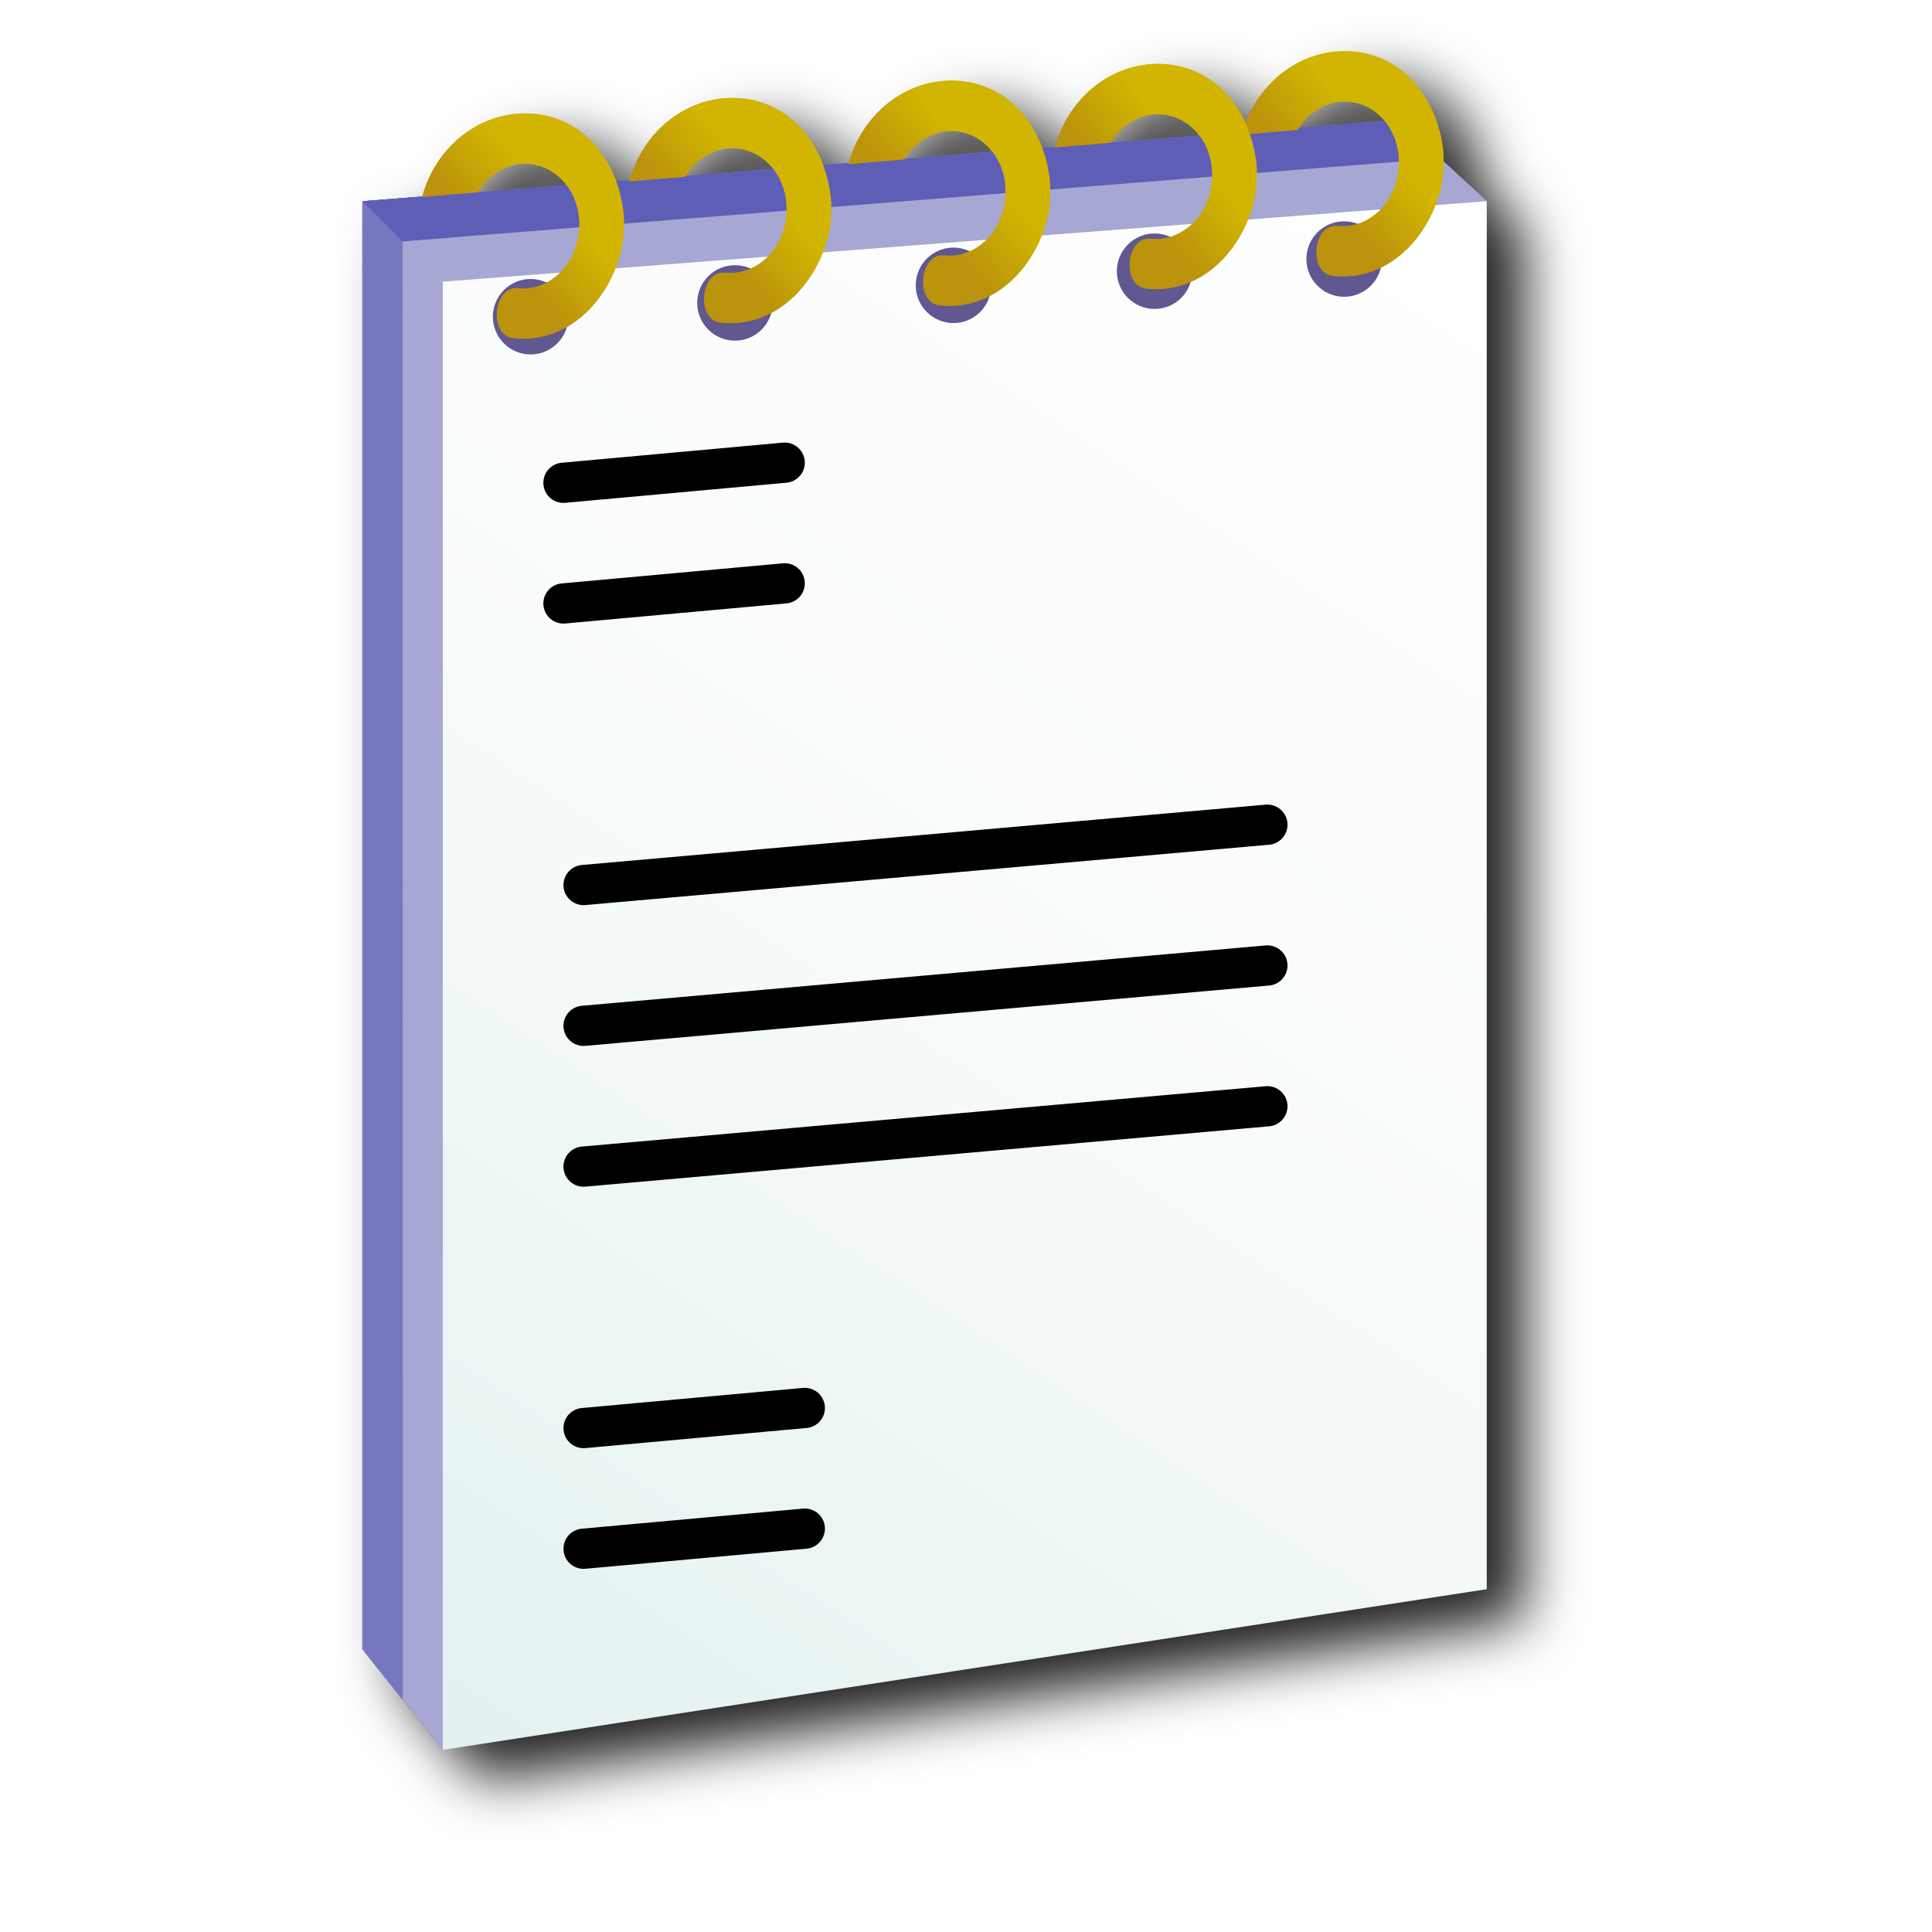
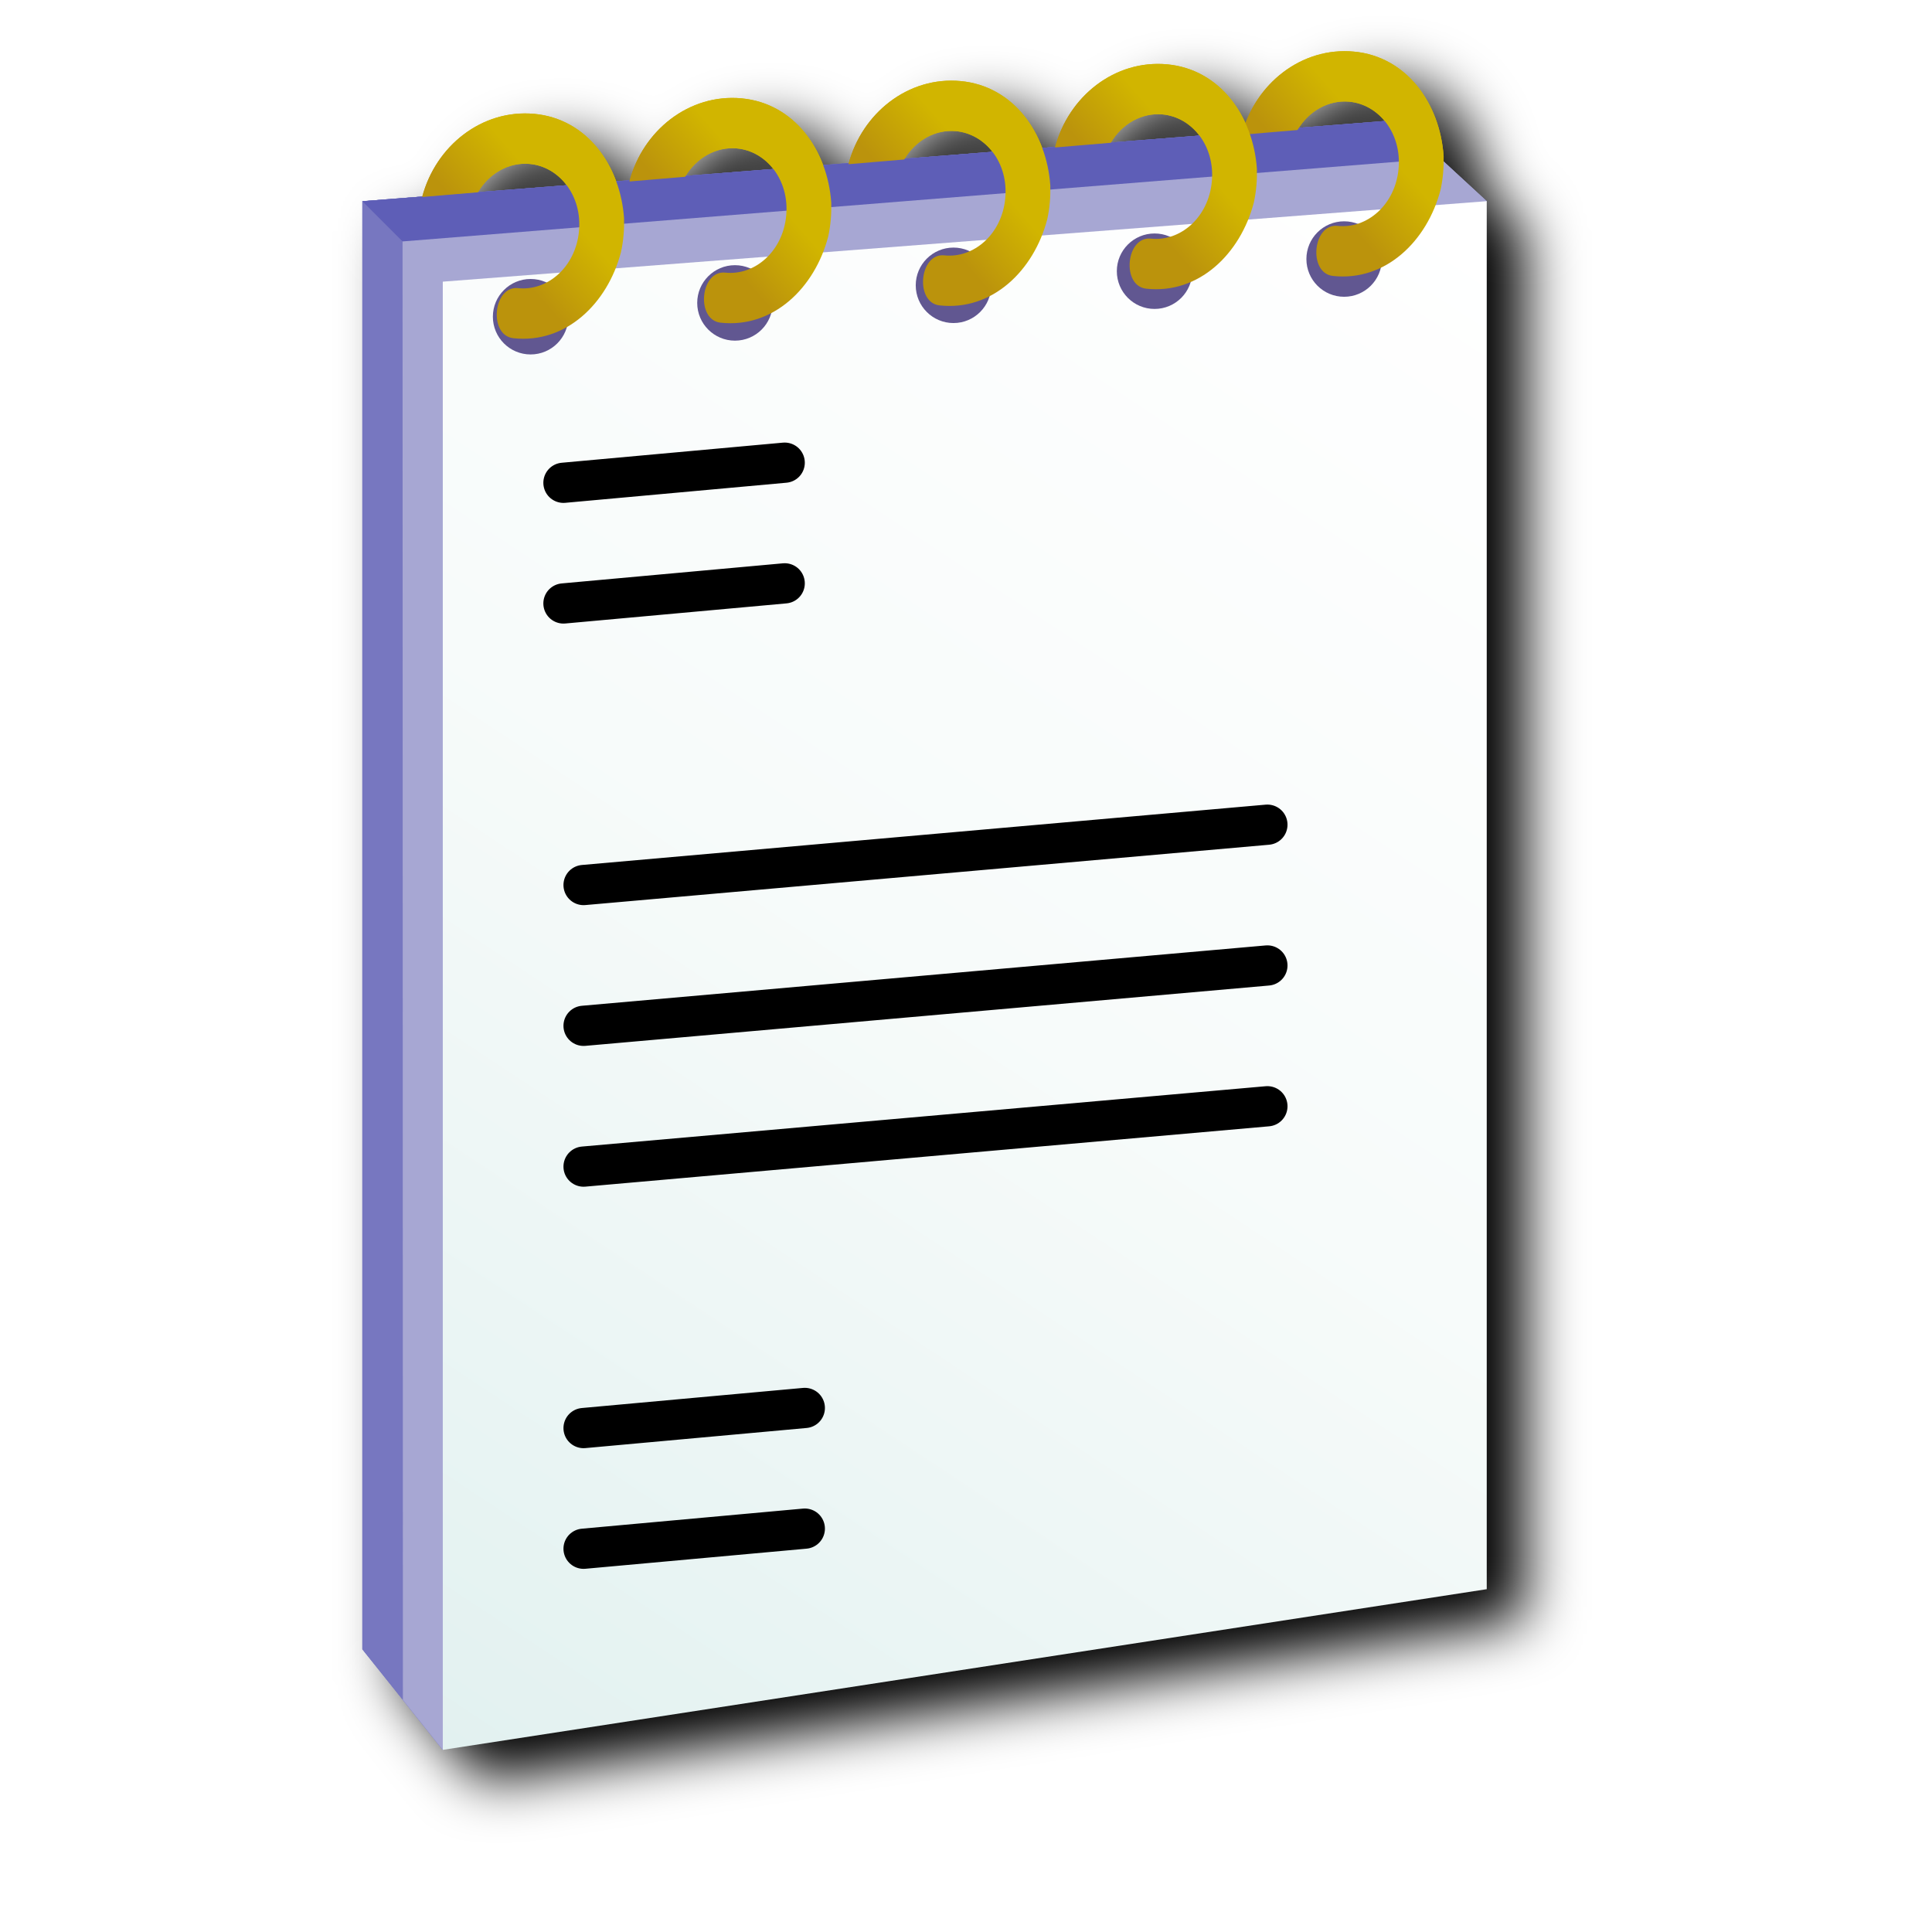
<svg xmlns="http://www.w3.org/2000/svg" xmlns:xlink="http://www.w3.org/1999/xlink" id="svg8" version="1.1" viewBox="0 0 256 256" height="256" width="256">
  <defs id="defs2">
    <linearGradient id="linearGradient3701">
      <stop style="stop-color:#bb930c;stop-opacity:1" offset="0" id="stop3697" />
      <stop style="stop-color:#d1b500;stop-opacity:1" offset="1" id="stop3699" />
    </linearGradient>
    <linearGradient id="linearGradient932">
      <stop id="stop928" offset="0" style="stop-color:#e2f1f0;stop-opacity:1" />
      <stop style="stop-color:#f7fbfa;stop-opacity:1" offset="0.5" id="stop2558" />
      <stop id="stop930" offset="1" style="stop-color:#ffffff;stop-opacity:1" />
    </linearGradient>
    <linearGradient gradientTransform="matrix(5.306284,0.4990396,-0.4990396,5.306284,200.6155,1.51335)" xlink:href="#linearGradient3701" id="linearGradient3457-0" x1="-21.61" y1="8.662" x2="-20.31" y2="7.286" gradientUnits="userSpaceOnUse" />
    <linearGradient gradientUnits="userSpaceOnUse" y2="7.286" x2="-20.31" y1="8.662" x1="-21.61" id="linearGradient3457-0-6" xlink:href="#linearGradient3701" gradientTransform="matrix(5.306284,0.4990396,-0.4990396,5.306284,228.0728,-0.5434449)" />
    <linearGradient gradientUnits="userSpaceOnUse" y2="7.286" x2="-20.31" y1="8.662" x1="-21.61" id="linearGradient3457-0-2" xlink:href="#linearGradient3701" gradientTransform="matrix(5.306284,0.4990396,-0.4990396,5.306284,257.0975,-2.832131)" />
    <linearGradient gradientUnits="userSpaceOnUse" y2="7.286" x2="-20.31" y1="8.662" x1="-21.61" id="linearGradient3457-0-5" xlink:href="#linearGradient3701" gradientTransform="matrix(5.306284,0.4990396,-0.4990396,5.306284,284.4711,-5.049441)" />
    <linearGradient gradientUnits="userSpaceOnUse" y2="7.286" x2="-20.31" y1="8.662" x1="-21.61" id="linearGradient3457-0-0" xlink:href="#linearGradient3701" gradientTransform="matrix(5.306284,0.4990396,-0.4990396,5.306284,309.2124,-6.736234)" />
    <linearGradient y2="4.563" x2="-34.042" y1="43" x1="-59.432" gradientTransform="matrix(5.329982,0,0,5.329982,388.012,2.676827)" gradientUnits="userSpaceOnUse" id="linearGradient3912" xlink:href="#linearGradient932" />
    <linearGradient y2="7.286" x2="-20.31" y1="8.662" x1="-21.61" gradientTransform="matrix(5.306284,0.4990396,-0.4990396,5.306284,200.6155,1.51335)" gradientUnits="userSpaceOnUse" id="linearGradient3914" xlink:href="#linearGradient3701" />
    <linearGradient y2="7.286" x2="-20.31" y1="8.662" x1="-21.61" gradientTransform="matrix(5.306284,0.4990396,-0.4990396,5.306284,228.0728,-0.5434449)" gradientUnits="userSpaceOnUse" id="linearGradient3916" xlink:href="#linearGradient3701" />
    <linearGradient y2="7.286" x2="-20.31" y1="8.662" x1="-21.61" gradientTransform="matrix(5.306284,0.4990396,-0.4990396,5.306284,257.0975,-2.832131)" gradientUnits="userSpaceOnUse" id="linearGradient3918" xlink:href="#linearGradient3701" />
    <linearGradient y2="7.286" x2="-20.31" y1="8.662" x1="-21.61" gradientTransform="matrix(5.306284,0.4990396,-0.4990396,5.306284,309.2124,-6.736234)" gradientUnits="userSpaceOnUse" id="linearGradient3920" xlink:href="#linearGradient3701" />
    <linearGradient y2="7.286" x2="-20.31" y1="8.662" x1="-21.61" gradientTransform="matrix(5.306284,0.4990396,-0.4990396,5.306284,284.4711,-5.049441)" gradientUnits="userSpaceOnUse" id="linearGradient3922" xlink:href="#linearGradient3701" />
    <filter height="1.08" y="-0.04" width="1.121" x="-0.06" id="filter5139" style="color-interpolation-filters:sRGB">
      <feGaussianBlur id="feGaussianBlur5141" stdDeviation="3.741" />
    </filter>
  </defs>
  <g transform="translate(-12.56771)" id="layer1">
-     <path d="m 195.689,10.781 c -5.564,0.021 -10.431,3.561 -12.717,8.631 -0.135,0.298 -0.251,0.608 -0.367,0.916 -0.019,-0.043 -0.035,-0.088 -0.055,-0.131 -1.931,-4.145 -5.517,-7.219 -10.309,-7.67 -6.938,-0.652 -13.041,4.215 -14.85,10.934 l -1.723,0.135 c -0.003,-0.008 -0.005,-0.017 -0.008,-0.025 -1.774,-4.721 -5.566,-8.335 -10.793,-8.826 -3.918,-0.368 -7.572,1.024 -10.336,3.516 -0.307,0.277 -0.602,0.566 -0.887,0.869 -1.671,1.781 -2.929,4.005 -3.607,6.479 l -3.396,0.266 c -0.002,-0.004 -0.002,-0.009 -0.004,-0.014 -1.774,-4.721 -5.566,-8.335 -10.793,-8.826 -6.908,-0.65 -12.989,4.175 -14.826,10.85 l -0.77,0.061 -0.559,0.043 -0.475,0.037 C 97.46,23.251 93.653,19.585 88.386,19.09 81.443,18.437 75.334,23.312 73.531,30.039 l -7.951,0.623 V 222.541 L 76.24,235.865 214.568,214.576 V 30.656 l -5.713,-5.266 c 0.002,-0.236 0.007,-0.472 0.002,-0.709 -0.484,-6.98 -4.903,-13.186 -11.873,-13.842 -0.435,-0.041 -0.867,-0.06 -1.295,-0.059 z m -0.348,6.676 c 0.337,-0.021 0.677,-0.017 1.02,0.016 1.845,0.173 3.493,1.122 4.68,2.564 l -4.838,0.379 -4.18,0.328 -2.326,0.184 c 0.132,-0.203 0.26,-0.412 0.406,-0.6 0.22,-0.282 0.457,-0.546 0.707,-0.791 1.25,-1.227 2.846,-1.976 4.531,-2.08 z m -24.742,1.688 c 0.337,-0.021 0.677,-0.017 1.02,0.016 1.947,0.183 3.68,1.223 4.877,2.803 l -0.9,0.07 -1.199,0.094 -9.621,0.754 c 0.181,-0.304 0.376,-0.593 0.588,-0.865 1.322,-1.694 3.214,-2.746 5.236,-2.871 z m -27.373,2.217 c 0.337,-0.021 0.677,-0.017 1.02,0.016 1.711,0.161 3.258,0.983 4.42,2.252 0.141,0.154 0.273,0.318 0.402,0.484 l -7.973,0.625 -2.992,0.236 -0.654,0.051 c 0.168,-0.275 0.345,-0.544 0.539,-0.793 1.322,-1.694 3.216,-2.746 5.238,-2.871 z m -29.025,2.289 c 0.337,-0.021 0.677,-0.017 1.02,0.016 1.914,0.18 3.62,1.19 4.814,2.725 l -11.6,0.91 c 1.313,-2.143 3.452,-3.508 5.766,-3.65 z m -27.457,2.057 c 0.337,-0.021 0.677,-0.017 1.02,0.016 1.953,0.184 3.691,1.229 4.889,2.816 l -0.83,0.064 -2.223,0.174 -8.691,0.682 c 0.183,-0.31 0.382,-0.604 0.598,-0.881 1.322,-1.694 3.216,-2.746 5.238,-2.871 z" style="fill:#212121;fill-opacity:1;stroke:none;stroke-width:5.33px;stroke-linecap:butt;stroke-linejoin:miter;stroke-opacity:1;filter:url(#filter5139)" id="path4940" />
+     <path d="m 195.689,10.781 c -5.564,0.021 -10.431,3.561 -12.717,8.631 -0.135,0.298 -0.251,0.608 -0.367,0.916 -0.019,-0.043 -0.035,-0.088 -0.055,-0.131 -1.931,-4.145 -5.517,-7.219 -10.309,-7.67 -6.938,-0.652 -13.041,4.215 -14.85,10.934 l -1.723,0.135 c -0.003,-0.008 -0.005,-0.017 -0.008,-0.025 -1.774,-4.721 -5.566,-8.335 -10.793,-8.826 -3.918,-0.368 -7.572,1.024 -10.336,3.516 -0.307,0.277 -0.602,0.566 -0.887,0.869 -1.671,1.781 -2.929,4.005 -3.607,6.479 l -3.396,0.266 c -0.002,-0.004 -0.002,-0.009 -0.004,-0.014 -1.774,-4.721 -5.566,-8.335 -10.793,-8.826 -6.908,-0.65 -12.989,4.175 -14.826,10.85 l -0.77,0.061 -0.559,0.043 -0.475,0.037 C 97.46,23.251 93.653,19.585 88.386,19.09 81.443,18.437 75.334,23.312 73.531,30.039 l -7.951,0.623 V 222.541 L 76.24,235.865 214.568,214.576 V 30.656 l -5.713,-5.266 c 0.002,-0.236 0.007,-0.472 0.002,-0.709 -0.484,-6.98 -4.903,-13.186 -11.873,-13.842 -0.435,-0.041 -0.867,-0.06 -1.295,-0.059 z m -0.348,6.676 c 0.337,-0.021 0.677,-0.017 1.02,0.016 1.845,0.173 3.493,1.122 4.68,2.564 l -4.838,0.379 -4.18,0.328 -2.326,0.184 c 0.132,-0.203 0.26,-0.412 0.406,-0.6 0.22,-0.282 0.457,-0.546 0.707,-0.791 1.25,-1.227 2.846,-1.976 4.531,-2.08 z m -24.742,1.688 c 0.337,-0.021 0.677,-0.017 1.02,0.016 1.947,0.183 3.68,1.223 4.877,2.803 l -0.9,0.07 -1.199,0.094 -9.621,0.754 c 0.181,-0.304 0.376,-0.593 0.588,-0.865 1.322,-1.694 3.214,-2.746 5.236,-2.871 z m -27.373,2.217 c 0.337,-0.021 0.677,-0.017 1.02,0.016 1.711,0.161 3.258,0.983 4.42,2.252 0.141,0.154 0.273,0.318 0.402,0.484 l -7.973,0.625 -2.992,0.236 -0.654,0.051 c 0.168,-0.275 0.345,-0.544 0.539,-0.793 1.322,-1.694 3.216,-2.746 5.238,-2.871 z m -29.025,2.289 c 0.337,-0.021 0.677,-0.017 1.02,0.016 1.914,0.18 3.62,1.19 4.814,2.725 l -11.6,0.91 c 1.313,-2.143 3.452,-3.508 5.766,-3.65 z m -27.457,2.057 c 0.337,-0.021 0.677,-0.017 1.02,0.016 1.953,0.184 3.691,1.229 4.889,2.816 l -0.83,0.064 -2.223,0.174 -8.691,0.682 c 0.183,-0.31 0.382,-0.604 0.598,-0.881 1.322,-1.694 3.216,-2.746 5.238,-2.871 z" style="fill:#000000;fill-opacity:1;stroke:none;stroke-width:5.33px;stroke-linecap:butt;stroke-linejoin:miter;stroke-opacity:1;filter:url(#filter5139)" id="path4940" />
    <g id="g4015">
      <g id="g3563">
        <path style="fill:#7777c0;fill-opacity:1;stroke:none;stroke-width:5.33px;stroke-linecap:butt;stroke-linejoin:miter;stroke-opacity:1" d="M 60.579,218.541 V 26.662 L 196.494,16.002 207.153,26.662 71.239,231.866 Z" id="path938-9" />
        <path id="path3068" d="M 71.239,37.322 60.579,26.662 196.494,16.002 l 13.074,10.654 z" style="fill:#5e5eb7;fill-opacity:1;stroke:none;stroke-width:5.33px;stroke-linecap:butt;stroke-linejoin:miter;stroke-opacity:1" />
        <path style="fill:#a7a7d3;fill-opacity:1;stroke:none;stroke-width:5.33px;stroke-linecap:butt;stroke-linejoin:miter;stroke-opacity:1" d="m 71.239,231.866 -5.287,-6.618 -0.043,-193.257 137.495,-11.016 6.164,5.681" id="path936-6" />
        <g id="g1047-9" transform="matrix(5.329982,0,0,5.329982,441.3118,0.01183605)">
          <g id="g1036-3">
            <path style="fill:none;stroke:#000000;stroke-width:1px;stroke-linecap:round;stroke-linejoin:miter;stroke-opacity:1" d="m -66.432,12 5.5,-0.5" id="path975-8" />
            <path style="fill:#aeb2b1;fill-opacity:1;stroke:#000000;stroke-width:1px;stroke-linecap:round;stroke-linejoin:round;stroke-opacity:1" d="m -66.432,15 5.5,-0.5" id="path977-0" />
            <path style="fill:none;stroke:#000000;stroke-width:1px;stroke-linecap:round;stroke-linejoin:round;stroke-opacity:1" d="m -65.932,22 17,-1.5" id="path979-5" />
            <path id="path979-3-6" d="M -65.932,25.5 -48.932,24" style="fill:none;stroke:#000000;stroke-width:1px;stroke-linecap:round;stroke-linejoin:round;stroke-opacity:1" />
            <path style="fill:none;stroke:#000000;stroke-width:1px;stroke-linecap:round;stroke-linejoin:round;stroke-opacity:1" d="m -65.932,29 17,-1.5" id="path979-3-5-6" />
            <path id="path975-6-4" d="m -65.932,35.5 5.5,-0.5" style="fill:none;stroke:#000000;stroke-width:1px;stroke-linecap:round;stroke-linejoin:miter;stroke-opacity:1" />
            <path id="path977-2-0" d="m -65.932,38.5 5.5,-0.5" style="fill:#aeb2b1;fill-opacity:1;stroke:#000000;stroke-width:1px;stroke-linecap:round;stroke-linejoin:round;stroke-opacity:1" />
          </g>
        </g>
        <circle style="fill:#615791;fill-opacity:1;fill-rule:evenodd;stroke:none;stroke-width:6.828;stroke-linecap:round;stroke-linejoin:round" id="path1049-0" cx="82.876" cy="41.966" r="5" />
        <circle r="5" cy="40.138" cx="109.952" id="path1049-9-4" style="fill:#615791;fill-opacity:1;fill-rule:evenodd;stroke:none;stroke-width:6.828;stroke-linecap:round;stroke-linejoin:round" />
        <circle r="5" cy="37.806" cx="138.908" id="path1049-1-6" style="fill:#615791;fill-opacity:1;fill-rule:evenodd;stroke:none;stroke-width:6.828;stroke-linecap:round;stroke-linejoin:round" />
        <circle r="5" cy="35.936" cx="165.553" id="path1049-2-2" style="fill:#615791;fill-opacity:1;fill-rule:evenodd;stroke:none;stroke-width:6.828;stroke-linecap:round;stroke-linejoin:round" />
        <circle r="5" cy="34.324" cx="190.672" id="path1049-7-6" style="fill:#615791;fill-opacity:1;fill-rule:evenodd;stroke:none;stroke-width:6.828;stroke-linecap:round;stroke-linejoin:round" />
        <path style="color:#000000;font-style:normal;font-variant:normal;font-weight:normal;font-stretch:normal;font-size:medium;line-height:normal;font-family:sans-serif;font-variant-ligatures:normal;font-variant-position:normal;font-variant-caps:normal;font-variant-numeric:normal;font-variant-alternates:normal;font-variant-east-asian:normal;font-feature-settings:normal;font-variation-settings:normal;text-indent:0;text-align:start;text-decoration:none;text-decoration-line:none;text-decoration-style:solid;text-decoration-color:#000000;letter-spacing:normal;word-spacing:normal;text-transform:none;writing-mode:lr-tb;direction:ltr;text-orientation:mixed;dominant-baseline:auto;baseline-shift:baseline;text-anchor:start;white-space:normal;shape-padding:0;shape-margin:0;inline-size:0;clip-rule:nonzero;display:inline;overflow:visible;visibility:visible;opacity:1;isolation:auto;mix-blend-mode:normal;color-interpolation:sRGB;color-interpolation-filters:linearRGB;solid-color:#000000;solid-opacity:1;vector-effect:none;fill:url(#linearGradient3457-0);fill-opacity:1;fill-rule:evenodd;stroke:none;stroke-width:6.662;stroke-linecap:round;stroke-linejoin:round;stroke-miterlimit:4;stroke-dasharray:none;stroke-dashoffset:0;stroke-opacity:1;color-rendering:auto;image-rendering:auto;shape-rendering:auto;text-rendering:auto;enable-background:accumulate;stop-color:#000000;stop-opacity:1" d="m 80.592,44.814 c 6.967,0.766 12.489,-4.624 14.257,-11.404 0.331,-1.505 0.445,-2.981 0.41,-4.478 C 94.775,21.951 90.357,15.746 83.387,15.09 76.421,14.435 70.291,19.343 68.51,26.103 l 7.385,-0.626 c 1.491,-2.532 4.132,-4.012 6.868,-3.754 3.911,0.368 6.967,4.184 6.522,8.915 -0.445,4.731 -4.164,7.954 -8.07,7.543 -3.318,-0.349 -3.946,6.268 -0.624,6.633 z" id="path3449-9" />
        <path id="path3449-9-4" d="m 108.049,42.757 c 6.967,0.766 12.489,-4.624 14.257,-11.404 0.331,-1.505 0.445,-2.981 0.41,-4.478 -0.484,-6.98 -4.903,-13.185 -11.872,-13.841 -6.966,-0.655 -13.095,4.252 -14.876,11.013 l 7.385,-0.626 c 1.491,-2.532 4.132,-4.012 6.868,-3.754 3.911,0.368 6.967,4.184 6.522,8.915 -0.445,4.731 -4.164,7.954 -8.07,7.543 -3.318,-0.349 -3.946,6.268 -0.624,6.633 z" style="color:#000000;font-style:normal;font-variant:normal;font-weight:normal;font-stretch:normal;font-size:medium;line-height:normal;font-family:sans-serif;font-variant-ligatures:normal;font-variant-position:normal;font-variant-caps:normal;font-variant-numeric:normal;font-variant-alternates:normal;font-variant-east-asian:normal;font-feature-settings:normal;font-variation-settings:normal;text-indent:0;text-align:start;text-decoration:none;text-decoration-line:none;text-decoration-style:solid;text-decoration-color:#000000;letter-spacing:normal;word-spacing:normal;text-transform:none;writing-mode:lr-tb;direction:ltr;text-orientation:mixed;dominant-baseline:auto;baseline-shift:baseline;text-anchor:start;white-space:normal;shape-padding:0;shape-margin:0;inline-size:0;clip-rule:nonzero;display:inline;overflow:visible;visibility:visible;opacity:1;isolation:auto;mix-blend-mode:normal;color-interpolation:sRGB;color-interpolation-filters:linearRGB;solid-color:#000000;solid-opacity:1;vector-effect:none;fill:url(#linearGradient3457-0-6);fill-opacity:1;fill-rule:evenodd;stroke:none;stroke-width:6.662;stroke-linecap:round;stroke-linejoin:round;stroke-miterlimit:4;stroke-dasharray:none;stroke-dashoffset:0;stroke-opacity:1;color-rendering:auto;image-rendering:auto;shape-rendering:auto;text-rendering:auto;enable-background:accumulate;stop-color:#000000;stop-opacity:1" />
        <path id="path3449-9-0" d="m 137.074,40.468 c 6.967,0.766 12.489,-4.624 14.257,-11.404 0.331,-1.505 0.445,-2.981 0.41,-4.478 -0.484,-6.98 -4.903,-13.185 -11.872,-13.841 -6.966,-0.655 -13.095,4.252 -14.876,11.013 l 7.385,-0.626 c 1.491,-2.532 4.132,-4.012 6.868,-3.754 3.911,0.368 6.967,4.184 6.522,8.915 -0.445,4.731 -4.164,7.954 -8.07,7.543 -3.318,-0.349 -3.946,6.268 -0.624,6.633 z" style="color:#000000;font-style:normal;font-variant:normal;font-weight:normal;font-stretch:normal;font-size:medium;line-height:normal;font-family:sans-serif;font-variant-ligatures:normal;font-variant-position:normal;font-variant-caps:normal;font-variant-numeric:normal;font-variant-alternates:normal;font-variant-east-asian:normal;font-feature-settings:normal;font-variation-settings:normal;text-indent:0;text-align:start;text-decoration:none;text-decoration-line:none;text-decoration-style:solid;text-decoration-color:#000000;letter-spacing:normal;word-spacing:normal;text-transform:none;writing-mode:lr-tb;direction:ltr;text-orientation:mixed;dominant-baseline:auto;baseline-shift:baseline;text-anchor:start;white-space:normal;shape-padding:0;shape-margin:0;inline-size:0;clip-rule:nonzero;display:inline;overflow:visible;visibility:visible;opacity:1;isolation:auto;mix-blend-mode:normal;color-interpolation:sRGB;color-interpolation-filters:linearRGB;solid-color:#000000;solid-opacity:1;vector-effect:none;fill:url(#linearGradient3457-0-2);fill-opacity:1;fill-rule:evenodd;stroke:none;stroke-width:6.662;stroke-linecap:round;stroke-linejoin:round;stroke-miterlimit:4;stroke-dasharray:none;stroke-dashoffset:0;stroke-opacity:1;color-rendering:auto;image-rendering:auto;shape-rendering:auto;text-rendering:auto;enable-background:accumulate;stop-color:#000000;stop-opacity:1" />
        <path id="path3449-9-3" d="m 189.189,36.564 c 6.967,0.766 12.489,-4.624 14.257,-11.404 0.331,-1.505 0.445,-2.981 0.41,-4.478 C 203.372,13.701 198.953,7.496 191.984,6.841 185.018,6.185 178.888,11.093 177.107,17.854 l 7.385,-0.626 c 1.491,-2.532 4.132,-4.012 6.868,-3.754 3.911,0.368 6.967,4.184 6.522,8.915 -0.445,4.731 -4.164,7.954 -8.07,7.543 -3.318,-0.349 -3.946,6.268 -0.624,6.633 z" style="color:#000000;font-style:normal;font-variant:normal;font-weight:normal;font-stretch:normal;font-size:medium;line-height:normal;font-family:sans-serif;font-variant-ligatures:normal;font-variant-position:normal;font-variant-caps:normal;font-variant-numeric:normal;font-variant-alternates:normal;font-variant-east-asian:normal;font-feature-settings:normal;font-variation-settings:normal;text-indent:0;text-align:start;text-decoration:none;text-decoration-line:none;text-decoration-style:solid;text-decoration-color:#000000;letter-spacing:normal;word-spacing:normal;text-transform:none;writing-mode:lr-tb;direction:ltr;text-orientation:mixed;dominant-baseline:auto;baseline-shift:baseline;text-anchor:start;white-space:normal;shape-padding:0;shape-margin:0;inline-size:0;clip-rule:nonzero;display:inline;overflow:visible;visibility:visible;opacity:1;isolation:auto;mix-blend-mode:normal;color-interpolation:sRGB;color-interpolation-filters:linearRGB;solid-color:#000000;solid-opacity:1;vector-effect:none;fill:url(#linearGradient3457-0-0);fill-opacity:1;fill-rule:evenodd;stroke:none;stroke-width:6.662;stroke-linecap:round;stroke-linejoin:round;stroke-miterlimit:4;stroke-dasharray:none;stroke-dashoffset:0;stroke-opacity:1;color-rendering:auto;image-rendering:auto;shape-rendering:auto;text-rendering:auto;enable-background:accumulate;stop-color:#000000;stop-opacity:1" />
        <path id="path3449-9-9" d="m 164.447,38.251 c 6.967,0.766 12.489,-4.624 14.257,-11.404 0.331,-1.505 0.445,-2.981 0.41,-4.478 C 178.631,15.388 174.212,9.183 167.242,8.527 160.277,7.872 154.147,12.78 152.366,19.541 l 7.385,-0.626 c 1.491,-2.532 4.132,-4.012 6.868,-3.754 3.911,0.368 6.967,4.184 6.522,8.915 -0.445,4.731 -4.164,7.954 -8.07,7.543 -3.318,-0.349 -3.946,6.268 -0.624,6.633 z" style="color:#000000;font-style:normal;font-variant:normal;font-weight:normal;font-stretch:normal;font-size:medium;line-height:normal;font-family:sans-serif;font-variant-ligatures:normal;font-variant-position:normal;font-variant-caps:normal;font-variant-numeric:normal;font-variant-alternates:normal;font-variant-east-asian:normal;font-feature-settings:normal;font-variation-settings:normal;text-indent:0;text-align:start;text-decoration:none;text-decoration-line:none;text-decoration-style:solid;text-decoration-color:#000000;letter-spacing:normal;word-spacing:normal;text-transform:none;writing-mode:lr-tb;direction:ltr;text-orientation:mixed;dominant-baseline:auto;baseline-shift:baseline;text-anchor:start;white-space:normal;shape-padding:0;shape-margin:0;inline-size:0;clip-rule:nonzero;display:inline;overflow:visible;visibility:visible;opacity:1;isolation:auto;mix-blend-mode:normal;color-interpolation:sRGB;color-interpolation-filters:linearRGB;solid-color:#000000;solid-opacity:1;vector-effect:none;fill:url(#linearGradient3457-0-5);fill-opacity:1;fill-rule:evenodd;stroke:none;stroke-width:6.662;stroke-linecap:round;stroke-linejoin:round;stroke-miterlimit:4;stroke-dasharray:none;stroke-dashoffset:0;stroke-opacity:1;color-rendering:auto;image-rendering:auto;shape-rendering:auto;text-rendering:auto;enable-background:accumulate;stop-color:#000000;stop-opacity:1" />
      </g>
      <path style="fill:#7777c0;fill-opacity:1;stroke:none;stroke-width:5.33px;stroke-linecap:butt;stroke-linejoin:miter;stroke-opacity:1" d="M 60.579,218.541 V 26.662 L 196.494,16.002 207.153,26.662 71.239,231.866 Z" id="path3864" />
      <path id="path3866" d="M 71.239,37.322 60.579,26.662 196.494,16.002 l 13.074,10.654 z" style="fill:#5e5eb7;fill-opacity:1;stroke:none;stroke-width:5.33px;stroke-linecap:butt;stroke-linejoin:miter;stroke-opacity:1" />
      <path style="fill:#a7a7d3;fill-opacity:1;stroke:none;stroke-width:5.33px;stroke-linecap:butt;stroke-linejoin:miter;stroke-opacity:1" d="m 71.239,231.866 -5.287,-6.618 -0.043,-193.257 137.495,-11.016 6.164,5.681" id="path3868" />
      <path style="fill:url(#linearGradient3912);fill-opacity:1;stroke:none;stroke-width:5.33px;stroke-linecap:butt;stroke-linejoin:miter;stroke-opacity:1" d="M 71.239,37.322 V 231.866 L 209.568,210.576 V 26.656 Z" id="path3870" />
      <path style="fill:none;stroke:#000000;stroke-width:5.33px;stroke-linecap:round;stroke-linejoin:miter;stroke-opacity:1" d="M 87.229,63.972 116.544,61.307" id="path3872" />
      <path style="fill:#aeb2b1;fill-opacity:1;stroke:#000000;stroke-width:5.33px;stroke-linecap:round;stroke-linejoin:round;stroke-opacity:1" d="M 87.229,79.962 116.544,77.297" id="path3874" />
      <path style="fill:none;stroke:#000000;stroke-width:5.33px;stroke-linecap:round;stroke-linejoin:round;stroke-opacity:1" d="m 89.894,117.271 90.61,-7.995" id="path3876" />
      <path id="path3878" d="m 89.894,135.926 90.61,-7.995" style="fill:none;stroke:#000000;stroke-width:5.33px;stroke-linecap:round;stroke-linejoin:round;stroke-opacity:1" />
      <path style="fill:none;stroke:#000000;stroke-width:5.33px;stroke-linecap:round;stroke-linejoin:round;stroke-opacity:1" d="m 89.894,154.581 90.61,-7.995" id="path3880" />
      <path id="path3882" d="M 89.894,189.226 119.209,186.561" style="fill:none;stroke:#000000;stroke-width:5.33px;stroke-linecap:round;stroke-linejoin:miter;stroke-opacity:1" />
      <path id="path3884" d="m 89.894,205.216 29.315,-2.665" style="fill:#aeb2b1;fill-opacity:1;stroke:#000000;stroke-width:5.33px;stroke-linecap:round;stroke-linejoin:round;stroke-opacity:1" />
      <path id="circle3890" style="fill:#615791;fill-opacity:1;fill-rule:evenodd;stroke:none;stroke-width:6.828;stroke-linecap:round;stroke-linejoin:round" d="m 87.876,41.966 a 5,5 0 0 1 -5,5 5,5 0 0 1 -5,-5 5,5 0 0 1 5,-5 5,5 0 0 1 5,5" />
      <path id="circle3892" style="fill:#615791;fill-opacity:1;fill-rule:evenodd;stroke:none;stroke-width:6.828;stroke-linecap:round;stroke-linejoin:round" d="m 114.952,40.138 a 5,5 0 0 1 -5,5 5,5 0 0 1 -5,-5 5,5 0 0 1 5,-5 5,5 0 0 1 5,5" />
      <path id="circle3894" style="fill:#615791;fill-opacity:1;fill-rule:evenodd;stroke:none;stroke-width:6.828;stroke-linecap:round;stroke-linejoin:round" d="m 143.908,37.806 a 5,5 0 0 1 -5,5 5,5 0 0 1 -5,-5 5,5 0 0 1 5,-5 5,5 0 0 1 5,5" />
      <path id="circle3896" style="fill:#615791;fill-opacity:1;fill-rule:evenodd;stroke:none;stroke-width:6.828;stroke-linecap:round;stroke-linejoin:round" d="m 170.553,35.936 a 5,5 0 0 1 -5,5 5,5 0 0 1 -5,-5 5,5 0 0 1 5,-5 5,5 0 0 1 5,5" />
      <path id="circle3898" style="fill:#615791;fill-opacity:1;fill-rule:evenodd;stroke:none;stroke-width:6.828;stroke-linecap:round;stroke-linejoin:round" d="m 195.672,34.324 a 5,5 0 0 1 -5,5 5,5 0 0 1 -5,-5 5,5 0 0 1 5,-5 5,5 0 0 1 5,5" />
      <path style="color:#000000;font-style:normal;font-variant:normal;font-weight:normal;font-stretch:normal;font-size:medium;line-height:normal;font-family:sans-serif;font-variant-ligatures:normal;font-variant-position:normal;font-variant-caps:normal;font-variant-numeric:normal;font-variant-alternates:normal;font-variant-east-asian:normal;font-feature-settings:normal;font-variation-settings:normal;text-indent:0;text-align:start;text-decoration:none;text-decoration-line:none;text-decoration-style:solid;text-decoration-color:#000000;letter-spacing:normal;word-spacing:normal;text-transform:none;writing-mode:lr-tb;direction:ltr;text-orientation:mixed;dominant-baseline:auto;baseline-shift:baseline;text-anchor:start;white-space:normal;shape-padding:0;shape-margin:0;inline-size:0;clip-rule:nonzero;display:inline;overflow:visible;visibility:visible;isolation:auto;mix-blend-mode:normal;color-interpolation:sRGB;color-interpolation-filters:linearRGB;solid-color:#000000;solid-opacity:1;vector-effect:none;fill:url(#linearGradient3914);fill-opacity:1;fill-rule:evenodd;stroke:none;stroke-width:6.662;stroke-linecap:round;stroke-linejoin:round;stroke-miterlimit:4;stroke-dasharray:none;stroke-dashoffset:0;stroke-opacity:1;color-rendering:auto;image-rendering:auto;shape-rendering:auto;text-rendering:auto;enable-background:accumulate;stop-color:#000000" d="m 80.592,44.814 c 6.967,0.766 12.489,-4.624 14.257,-11.404 0.331,-1.505 0.445,-2.981 0.41,-4.478 C 94.775,21.951 90.357,15.746 83.387,15.09 76.421,14.435 70.291,19.343 68.51,26.103 l 7.385,-0.626 c 1.491,-2.532 4.132,-4.012 6.868,-3.754 3.911,0.368 6.967,4.184 6.522,8.915 -0.445,4.731 -4.164,7.954 -8.07,7.543 -3.318,-0.349 -3.946,6.268 -0.624,6.633 z" id="path3900" />
      <path id="path3902" d="m 108.049,42.757 c 6.967,0.766 12.489,-4.624 14.257,-11.404 0.331,-1.505 0.445,-2.981 0.41,-4.478 -0.484,-6.98 -4.903,-13.185 -11.872,-13.841 -6.966,-0.655 -13.095,4.252 -14.876,11.013 l 7.385,-0.626 c 1.491,-2.532 4.132,-4.012 6.868,-3.754 3.911,0.368 6.967,4.184 6.522,8.915 -0.445,4.731 -4.164,7.954 -8.07,7.543 -3.318,-0.349 -3.946,6.268 -0.624,6.633 z" style="color:#000000;font-style:normal;font-variant:normal;font-weight:normal;font-stretch:normal;font-size:medium;line-height:normal;font-family:sans-serif;font-variant-ligatures:normal;font-variant-position:normal;font-variant-caps:normal;font-variant-numeric:normal;font-variant-alternates:normal;font-variant-east-asian:normal;font-feature-settings:normal;font-variation-settings:normal;text-indent:0;text-align:start;text-decoration:none;text-decoration-line:none;text-decoration-style:solid;text-decoration-color:#000000;letter-spacing:normal;word-spacing:normal;text-transform:none;writing-mode:lr-tb;direction:ltr;text-orientation:mixed;dominant-baseline:auto;baseline-shift:baseline;text-anchor:start;white-space:normal;shape-padding:0;shape-margin:0;inline-size:0;clip-rule:nonzero;display:inline;overflow:visible;visibility:visible;isolation:auto;mix-blend-mode:normal;color-interpolation:sRGB;color-interpolation-filters:linearRGB;solid-color:#000000;solid-opacity:1;vector-effect:none;fill:url(#linearGradient3916);fill-opacity:1;fill-rule:evenodd;stroke:none;stroke-width:6.662;stroke-linecap:round;stroke-linejoin:round;stroke-miterlimit:4;stroke-dasharray:none;stroke-dashoffset:0;stroke-opacity:1;color-rendering:auto;image-rendering:auto;shape-rendering:auto;text-rendering:auto;enable-background:accumulate;stop-color:#000000" />
      <path id="path3904" d="m 137.074,40.468 c 6.967,0.766 12.489,-4.624 14.257,-11.404 0.331,-1.505 0.445,-2.981 0.41,-4.478 -0.484,-6.98 -4.903,-13.185 -11.872,-13.841 -6.966,-0.655 -13.095,4.252 -14.876,11.013 l 7.385,-0.626 c 1.491,-2.532 4.132,-4.012 6.868,-3.754 3.911,0.368 6.967,4.184 6.522,8.915 -0.445,4.731 -4.164,7.954 -8.07,7.543 -3.318,-0.349 -3.946,6.268 -0.624,6.633 z" style="color:#000000;font-style:normal;font-variant:normal;font-weight:normal;font-stretch:normal;font-size:medium;line-height:normal;font-family:sans-serif;font-variant-ligatures:normal;font-variant-position:normal;font-variant-caps:normal;font-variant-numeric:normal;font-variant-alternates:normal;font-variant-east-asian:normal;font-feature-settings:normal;font-variation-settings:normal;text-indent:0;text-align:start;text-decoration:none;text-decoration-line:none;text-decoration-style:solid;text-decoration-color:#000000;letter-spacing:normal;word-spacing:normal;text-transform:none;writing-mode:lr-tb;direction:ltr;text-orientation:mixed;dominant-baseline:auto;baseline-shift:baseline;text-anchor:start;white-space:normal;shape-padding:0;shape-margin:0;inline-size:0;clip-rule:nonzero;display:inline;overflow:visible;visibility:visible;isolation:auto;mix-blend-mode:normal;color-interpolation:sRGB;color-interpolation-filters:linearRGB;solid-color:#000000;solid-opacity:1;vector-effect:none;fill:url(#linearGradient3918);fill-opacity:1;fill-rule:evenodd;stroke:none;stroke-width:6.662;stroke-linecap:round;stroke-linejoin:round;stroke-miterlimit:4;stroke-dasharray:none;stroke-dashoffset:0;stroke-opacity:1;color-rendering:auto;image-rendering:auto;shape-rendering:auto;text-rendering:auto;enable-background:accumulate;stop-color:#000000" />
      <path id="path3906" d="m 189.189,36.564 c 6.967,0.766 12.489,-4.624 14.257,-11.404 0.331,-1.505 0.445,-2.981 0.41,-4.478 C 203.372,13.701 198.953,7.496 191.984,6.841 185.018,6.185 178.888,11.093 177.107,17.854 l 7.385,-0.626 c 1.491,-2.532 4.132,-4.012 6.868,-3.754 3.911,0.368 6.967,4.184 6.522,8.915 -0.445,4.731 -4.164,7.954 -8.07,7.543 -3.318,-0.349 -3.946,6.268 -0.624,6.633 z" style="color:#000000;font-style:normal;font-variant:normal;font-weight:normal;font-stretch:normal;font-size:medium;line-height:normal;font-family:sans-serif;font-variant-ligatures:normal;font-variant-position:normal;font-variant-caps:normal;font-variant-numeric:normal;font-variant-alternates:normal;font-variant-east-asian:normal;font-feature-settings:normal;font-variation-settings:normal;text-indent:0;text-align:start;text-decoration:none;text-decoration-line:none;text-decoration-style:solid;text-decoration-color:#000000;letter-spacing:normal;word-spacing:normal;text-transform:none;writing-mode:lr-tb;direction:ltr;text-orientation:mixed;dominant-baseline:auto;baseline-shift:baseline;text-anchor:start;white-space:normal;shape-padding:0;shape-margin:0;inline-size:0;clip-rule:nonzero;display:inline;overflow:visible;visibility:visible;isolation:auto;mix-blend-mode:normal;color-interpolation:sRGB;color-interpolation-filters:linearRGB;solid-color:#000000;solid-opacity:1;vector-effect:none;fill:url(#linearGradient3920);fill-opacity:1;fill-rule:evenodd;stroke:none;stroke-width:6.662;stroke-linecap:round;stroke-linejoin:round;stroke-miterlimit:4;stroke-dasharray:none;stroke-dashoffset:0;stroke-opacity:1;color-rendering:auto;image-rendering:auto;shape-rendering:auto;text-rendering:auto;enable-background:accumulate;stop-color:#000000" />
      <path id="path3908" d="m 164.447,38.251 c 6.967,0.766 12.489,-4.624 14.257,-11.404 0.331,-1.505 0.445,-2.981 0.41,-4.478 C 178.631,15.388 174.212,9.183 167.242,8.527 160.277,7.872 154.147,12.78 152.366,19.541 l 7.385,-0.626 c 1.491,-2.532 4.132,-4.012 6.868,-3.754 3.911,0.368 6.967,4.184 6.522,8.915 -0.445,4.731 -4.164,7.954 -8.07,7.543 -3.318,-0.349 -3.946,6.268 -0.624,6.633 z" style="color:#000000;font-style:normal;font-variant:normal;font-weight:normal;font-stretch:normal;font-size:medium;line-height:normal;font-family:sans-serif;font-variant-ligatures:normal;font-variant-position:normal;font-variant-caps:normal;font-variant-numeric:normal;font-variant-alternates:normal;font-variant-east-asian:normal;font-feature-settings:normal;font-variation-settings:normal;text-indent:0;text-align:start;text-decoration:none;text-decoration-line:none;text-decoration-style:solid;text-decoration-color:#000000;letter-spacing:normal;word-spacing:normal;text-transform:none;writing-mode:lr-tb;direction:ltr;text-orientation:mixed;dominant-baseline:auto;baseline-shift:baseline;text-anchor:start;white-space:normal;shape-padding:0;shape-margin:0;inline-size:0;clip-rule:nonzero;display:inline;overflow:visible;visibility:visible;isolation:auto;mix-blend-mode:normal;color-interpolation:sRGB;color-interpolation-filters:linearRGB;solid-color:#000000;solid-opacity:1;vector-effect:none;fill:url(#linearGradient3922);fill-opacity:1;fill-rule:evenodd;stroke:none;stroke-width:6.662;stroke-linecap:round;stroke-linejoin:round;stroke-miterlimit:4;stroke-dasharray:none;stroke-dashoffset:0;stroke-opacity:1;color-rendering:auto;image-rendering:auto;shape-rendering:auto;text-rendering:auto;enable-background:accumulate;stop-color:#000000" />
    </g>
  </g>
</svg>
